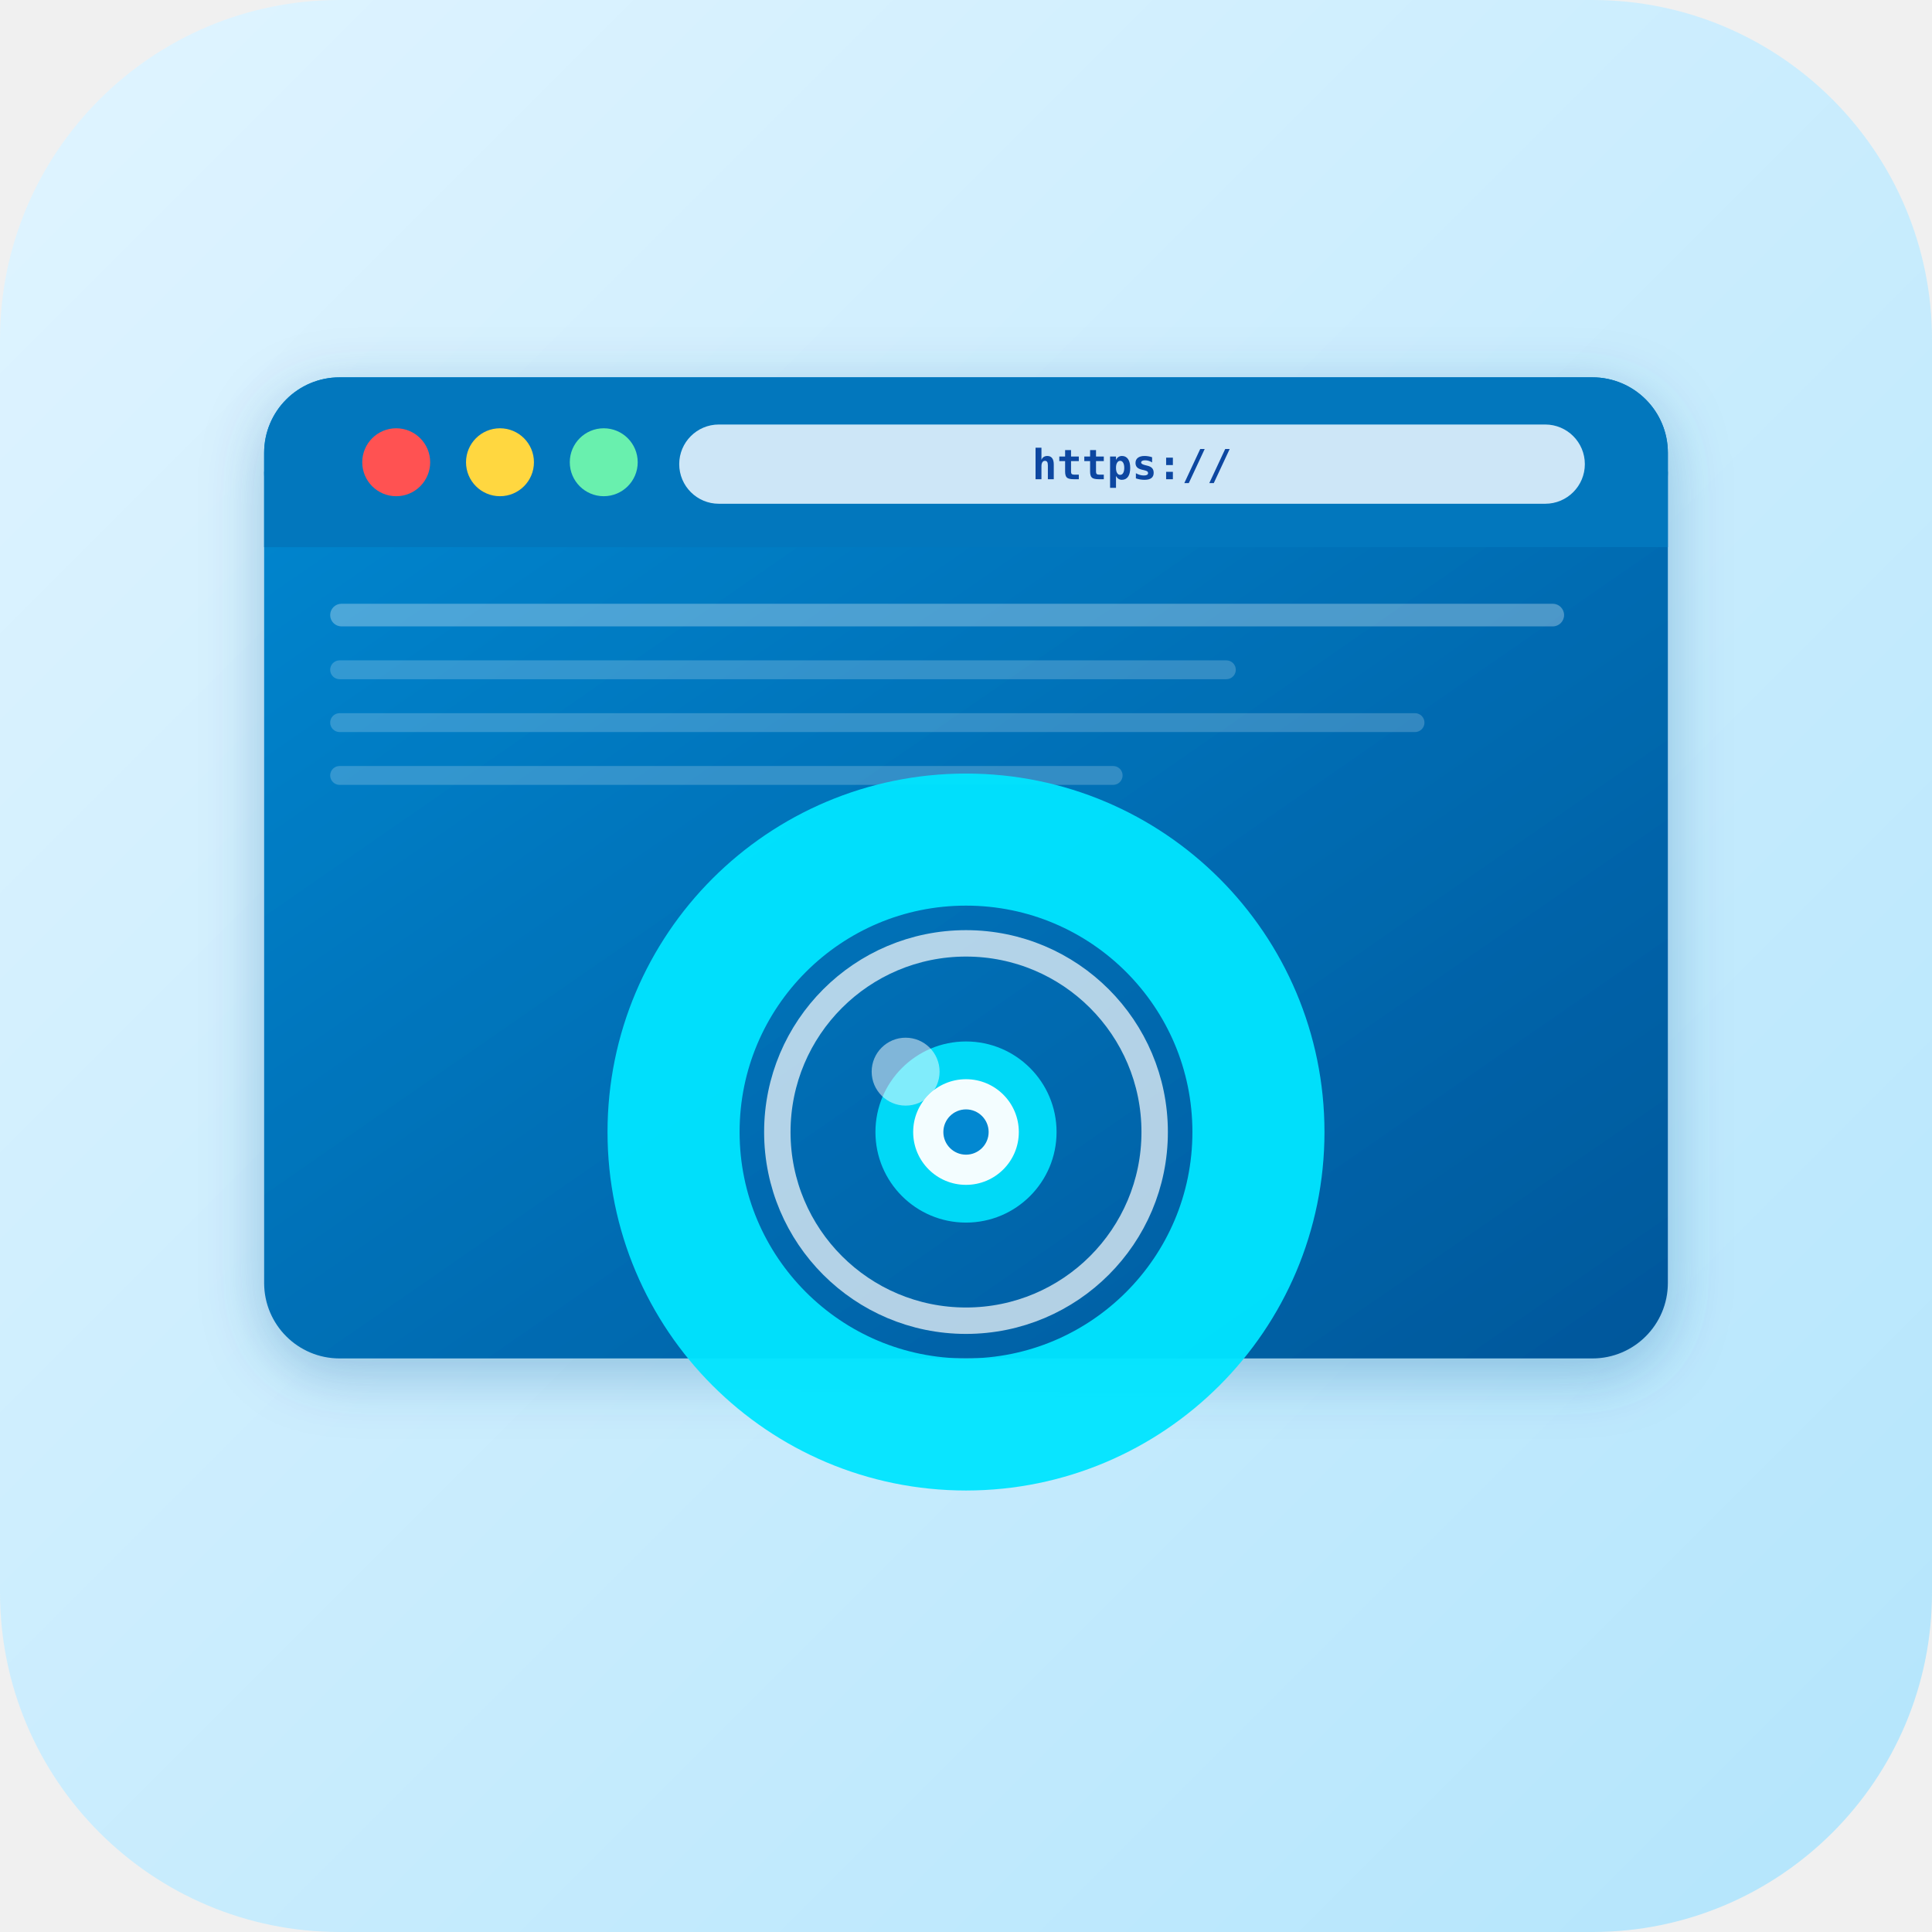
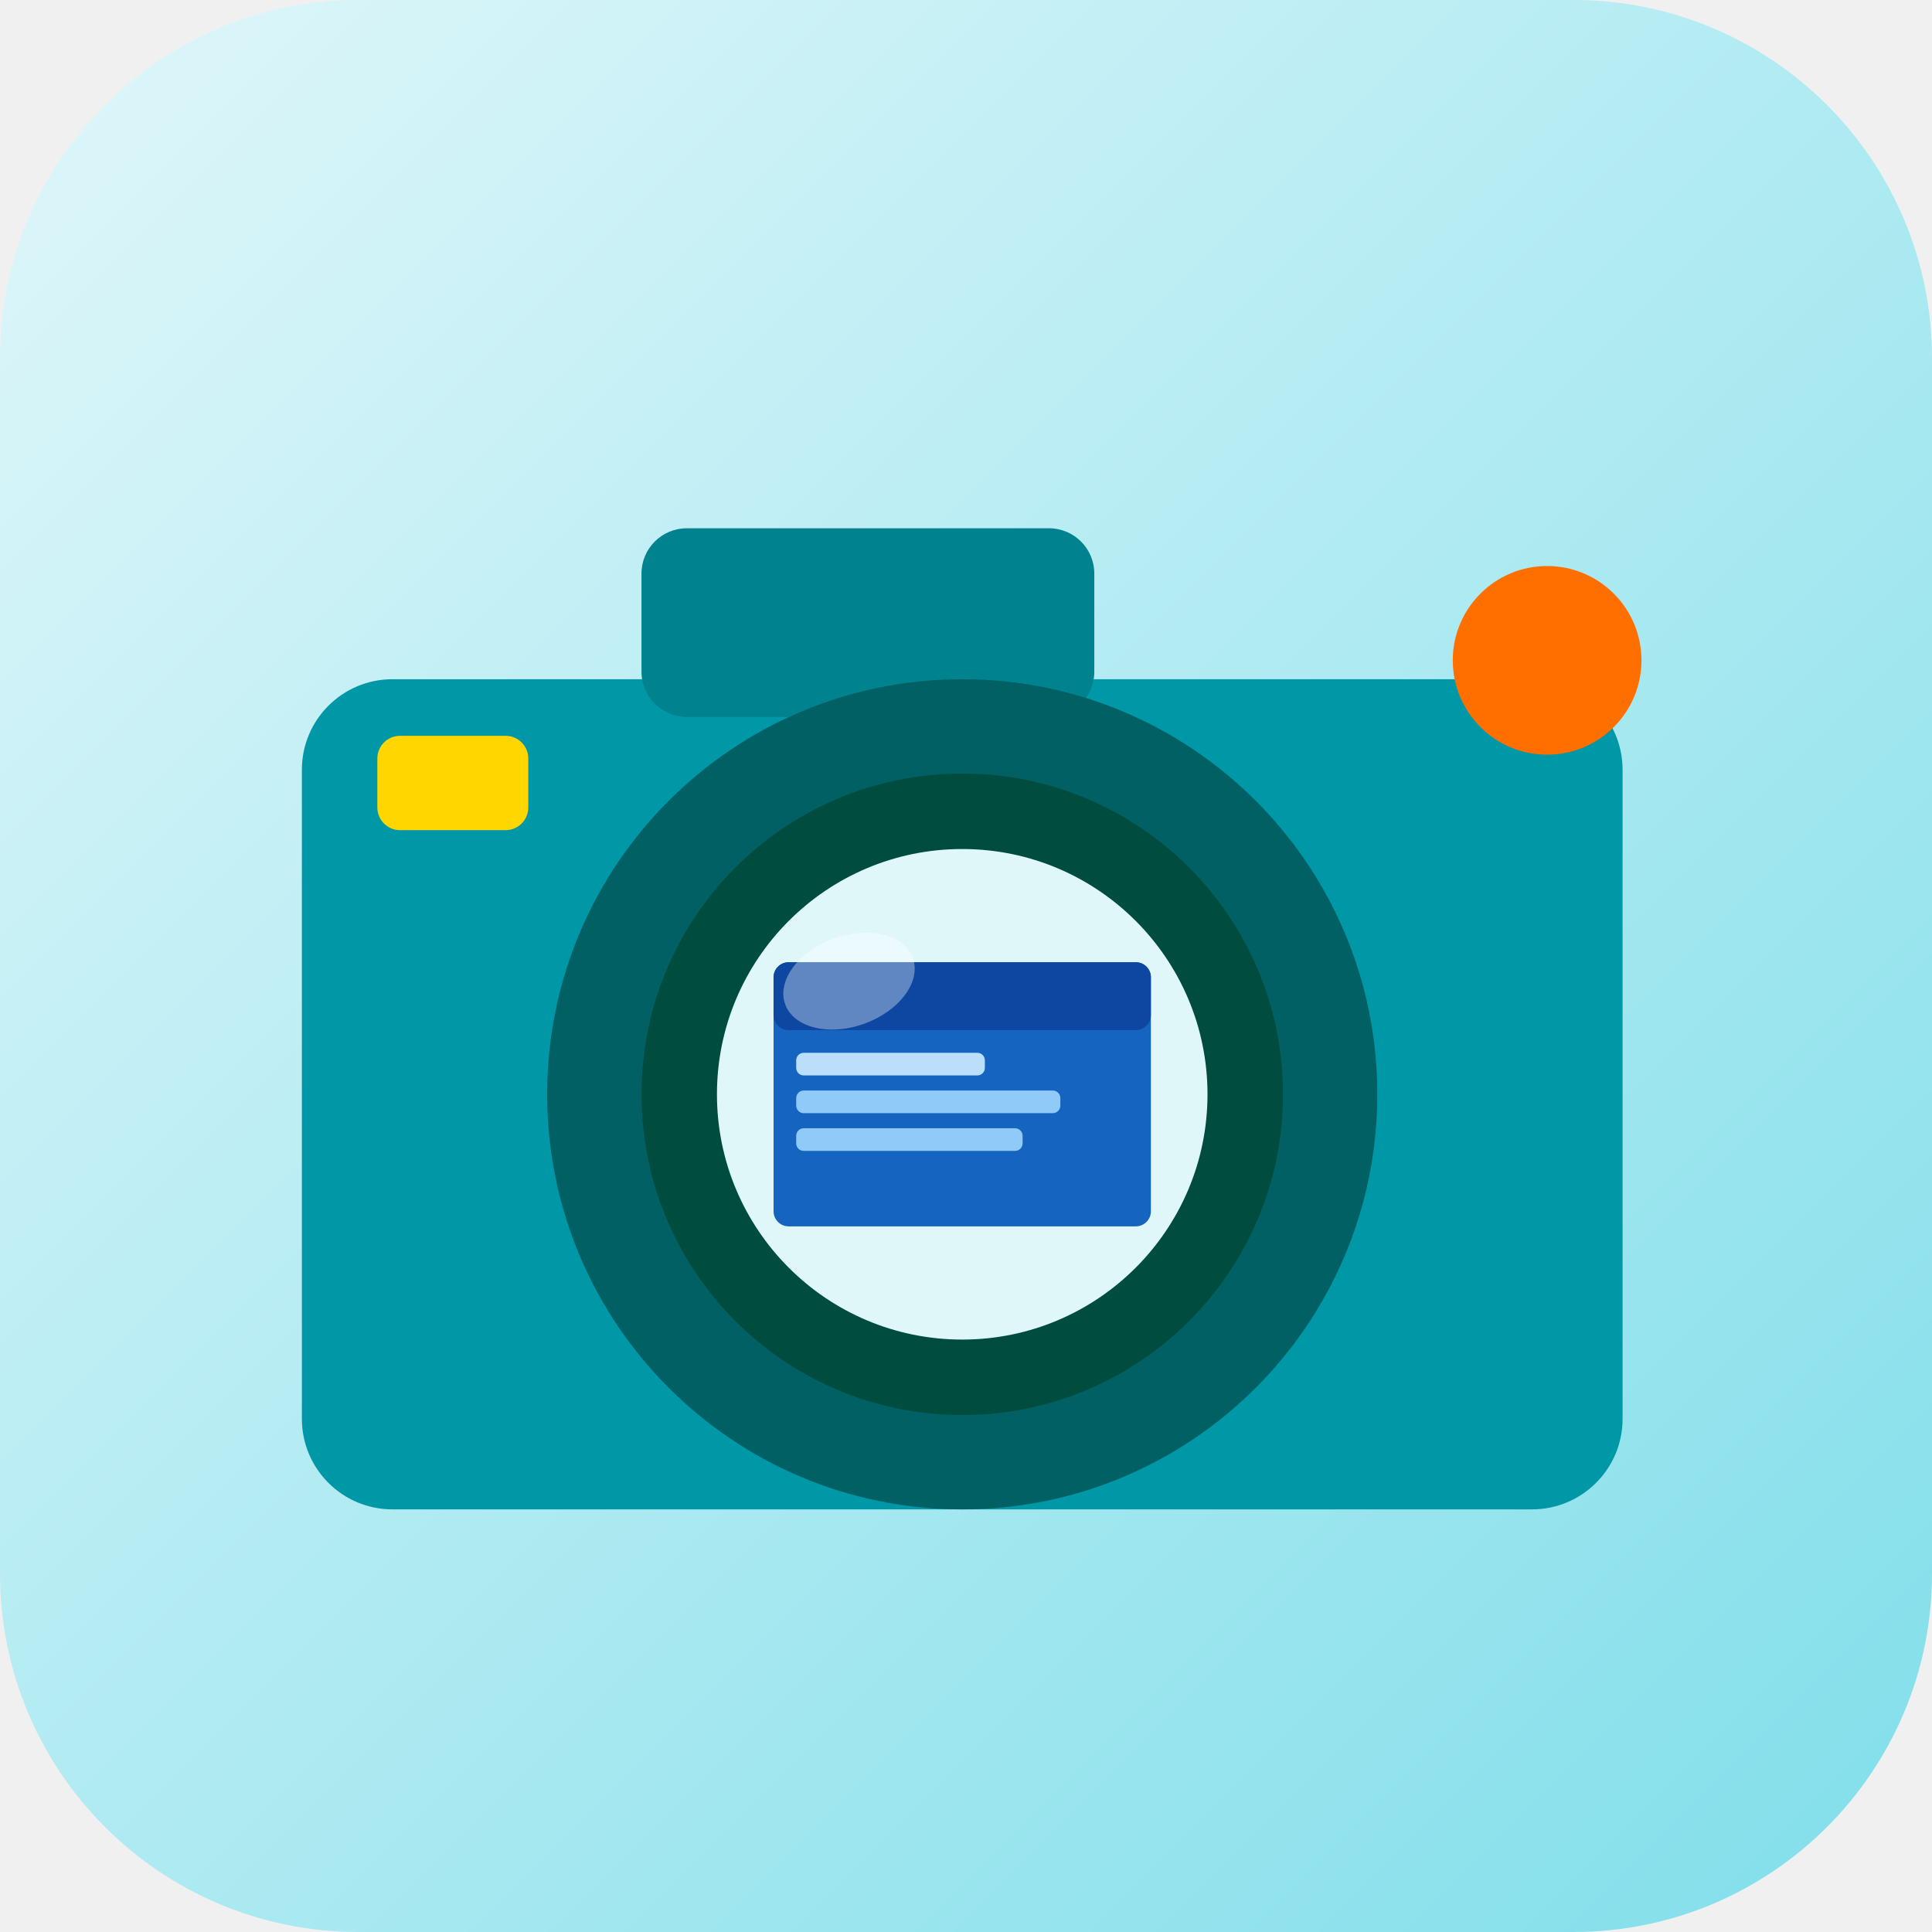
<svg xmlns="http://www.w3.org/2000/svg" viewBox="0 0 1024 1024">
  <defs>
-     <linearGradient id="bg1" x1="0%" y1="0%" x2="100%" y2="100%">
-       <stop offset="0%" stop-color="#E0F4FF" />
-       <stop offset="100%" stop-color="#B3E5FC" />
+     <linearGradient id="bg2" x1="0%" y1="0%" x2="100%" y2="100%">
+       <stop offset="0%" stop-color="#E0F7FA" />
+       <stop offset="100%" stop-color="#80DEEA" />
    </linearGradient>
-     <linearGradient id="browser_grad" x1="0%" y1="0%" x2="100%" y2="100%">
-       <stop offset="0%" stop-color="#0288D1" />
-       <stop offset="100%" stop-color="#01579B" />
-     </linearGradient>
-     <linearGradient id="lens_grad" x1="0%" y1="0%" x2="100%" y2="100%">
-       <stop offset="0%" stop-color="#00E5FF" />
-       <stop offset="100%" stop-color="#0097A7" />
-     </linearGradient>
-     <filter id="shadow1">
-       <feDropShadow dx="0" dy="8" stdDeviation="16" flood-color="#01579B" flood-opacity="0.3" />
-     </filter>
  </defs>
-   <rect width="1024" height="1024" rx="180" fill="url(#bg1)" />
-   <rect x="140" y="200" width="744" height="520" rx="40" fill="url(#browser_grad)" filter="url(#shadow1)" />
-   <rect x="140" y="200" width="744" height="90" rx="40" fill="#0277BD" />
-   <rect x="140" y="250" width="744" height="40" fill="#0277BD" />
-   <circle cx="210" cy="245" r="18" fill="#FF5252" />
-   <circle cx="265" cy="245" r="18" fill="#FFD740" />
-   <circle cx="320" cy="245" r="18" fill="#69F0AE" />
-   <rect x="360" y="225" width="480" height="42" rx="21" fill="#E3F2FD" opacity="0.9" />
-   <text x="600" y="254" font-family="monospace" font-size="22" fill="#0D47A1" text-anchor="middle" font-weight="bold">https://</text>
-   <rect x="175" y="320" width="654" height="12" rx="6" fill="white" opacity="0.3" />
-   <rect x="175" y="350" width="480" height="10" rx="5" fill="white" opacity="0.2" />
-   <rect x="175" y="378" width="580" height="10" rx="5" fill="white" opacity="0.2" />
-   <rect x="175" y="406" width="420" height="10" rx="5" fill="white" opacity="0.2" />
-   <circle cx="512" cy="600" r="155" fill="none" stroke="#00E5FF" stroke-width="70" opacity="0.95" />
-   <circle cx="512" cy="600" r="100" fill="none" stroke="white" stroke-width="14" opacity="0.7" />
-   <circle cx="512" cy="600" r="48" fill="#00E5FF" opacity="0.9" />
-   <circle cx="512" cy="600" r="28" fill="white" opacity="0.95" />
-   <circle cx="512" cy="600" r="12" fill="#0288D1" />
-   <circle cx="480" cy="568" r="18" fill="white" opacity="0.5" />
+   <rect width="1024" height="1024" rx="190" fill="url(#bg2)" />
+   <rect x="160" y="360" width="700" height="440" rx="48" fill="#0097A7" />
+   <rect x="340" y="280" width="240" height="100" rx="24" fill="#00838F" />
+   <rect x="200" y="390" width="80" height="50" rx="12" fill="#FFD600" />
+   <circle cx="820" cy="350" r="50" fill="#FF6F00" />
+   <circle cx="510" cy="580" r="220" fill="#006064" />
+   <circle cx="510" cy="580" r="170" fill="#004D40" />
+   <circle cx="510" cy="580" r="130" fill="#E0F7FA" />
+   <rect x="410" y="510" width="200" height="140" rx="8" fill="#1565C0" />
+   <rect x="410" y="510" width="200" height="36" rx="8" fill="#0D47A1" />
+   <rect x="422" y="558" width="100" height="12" rx="4" fill="#BBDEFB" />
+   <rect x="422" y="578" width="140" height="12" rx="4" fill="#90CAF9" />
+   <rect x="422" y="598" width="120" height="12" rx="4" fill="#90CAF9" />
+   <ellipse cx="450" cy="520" rx="36" ry="24" fill="white" opacity="0.35" transform="rotate(-20 450 520)" />
</svg>
